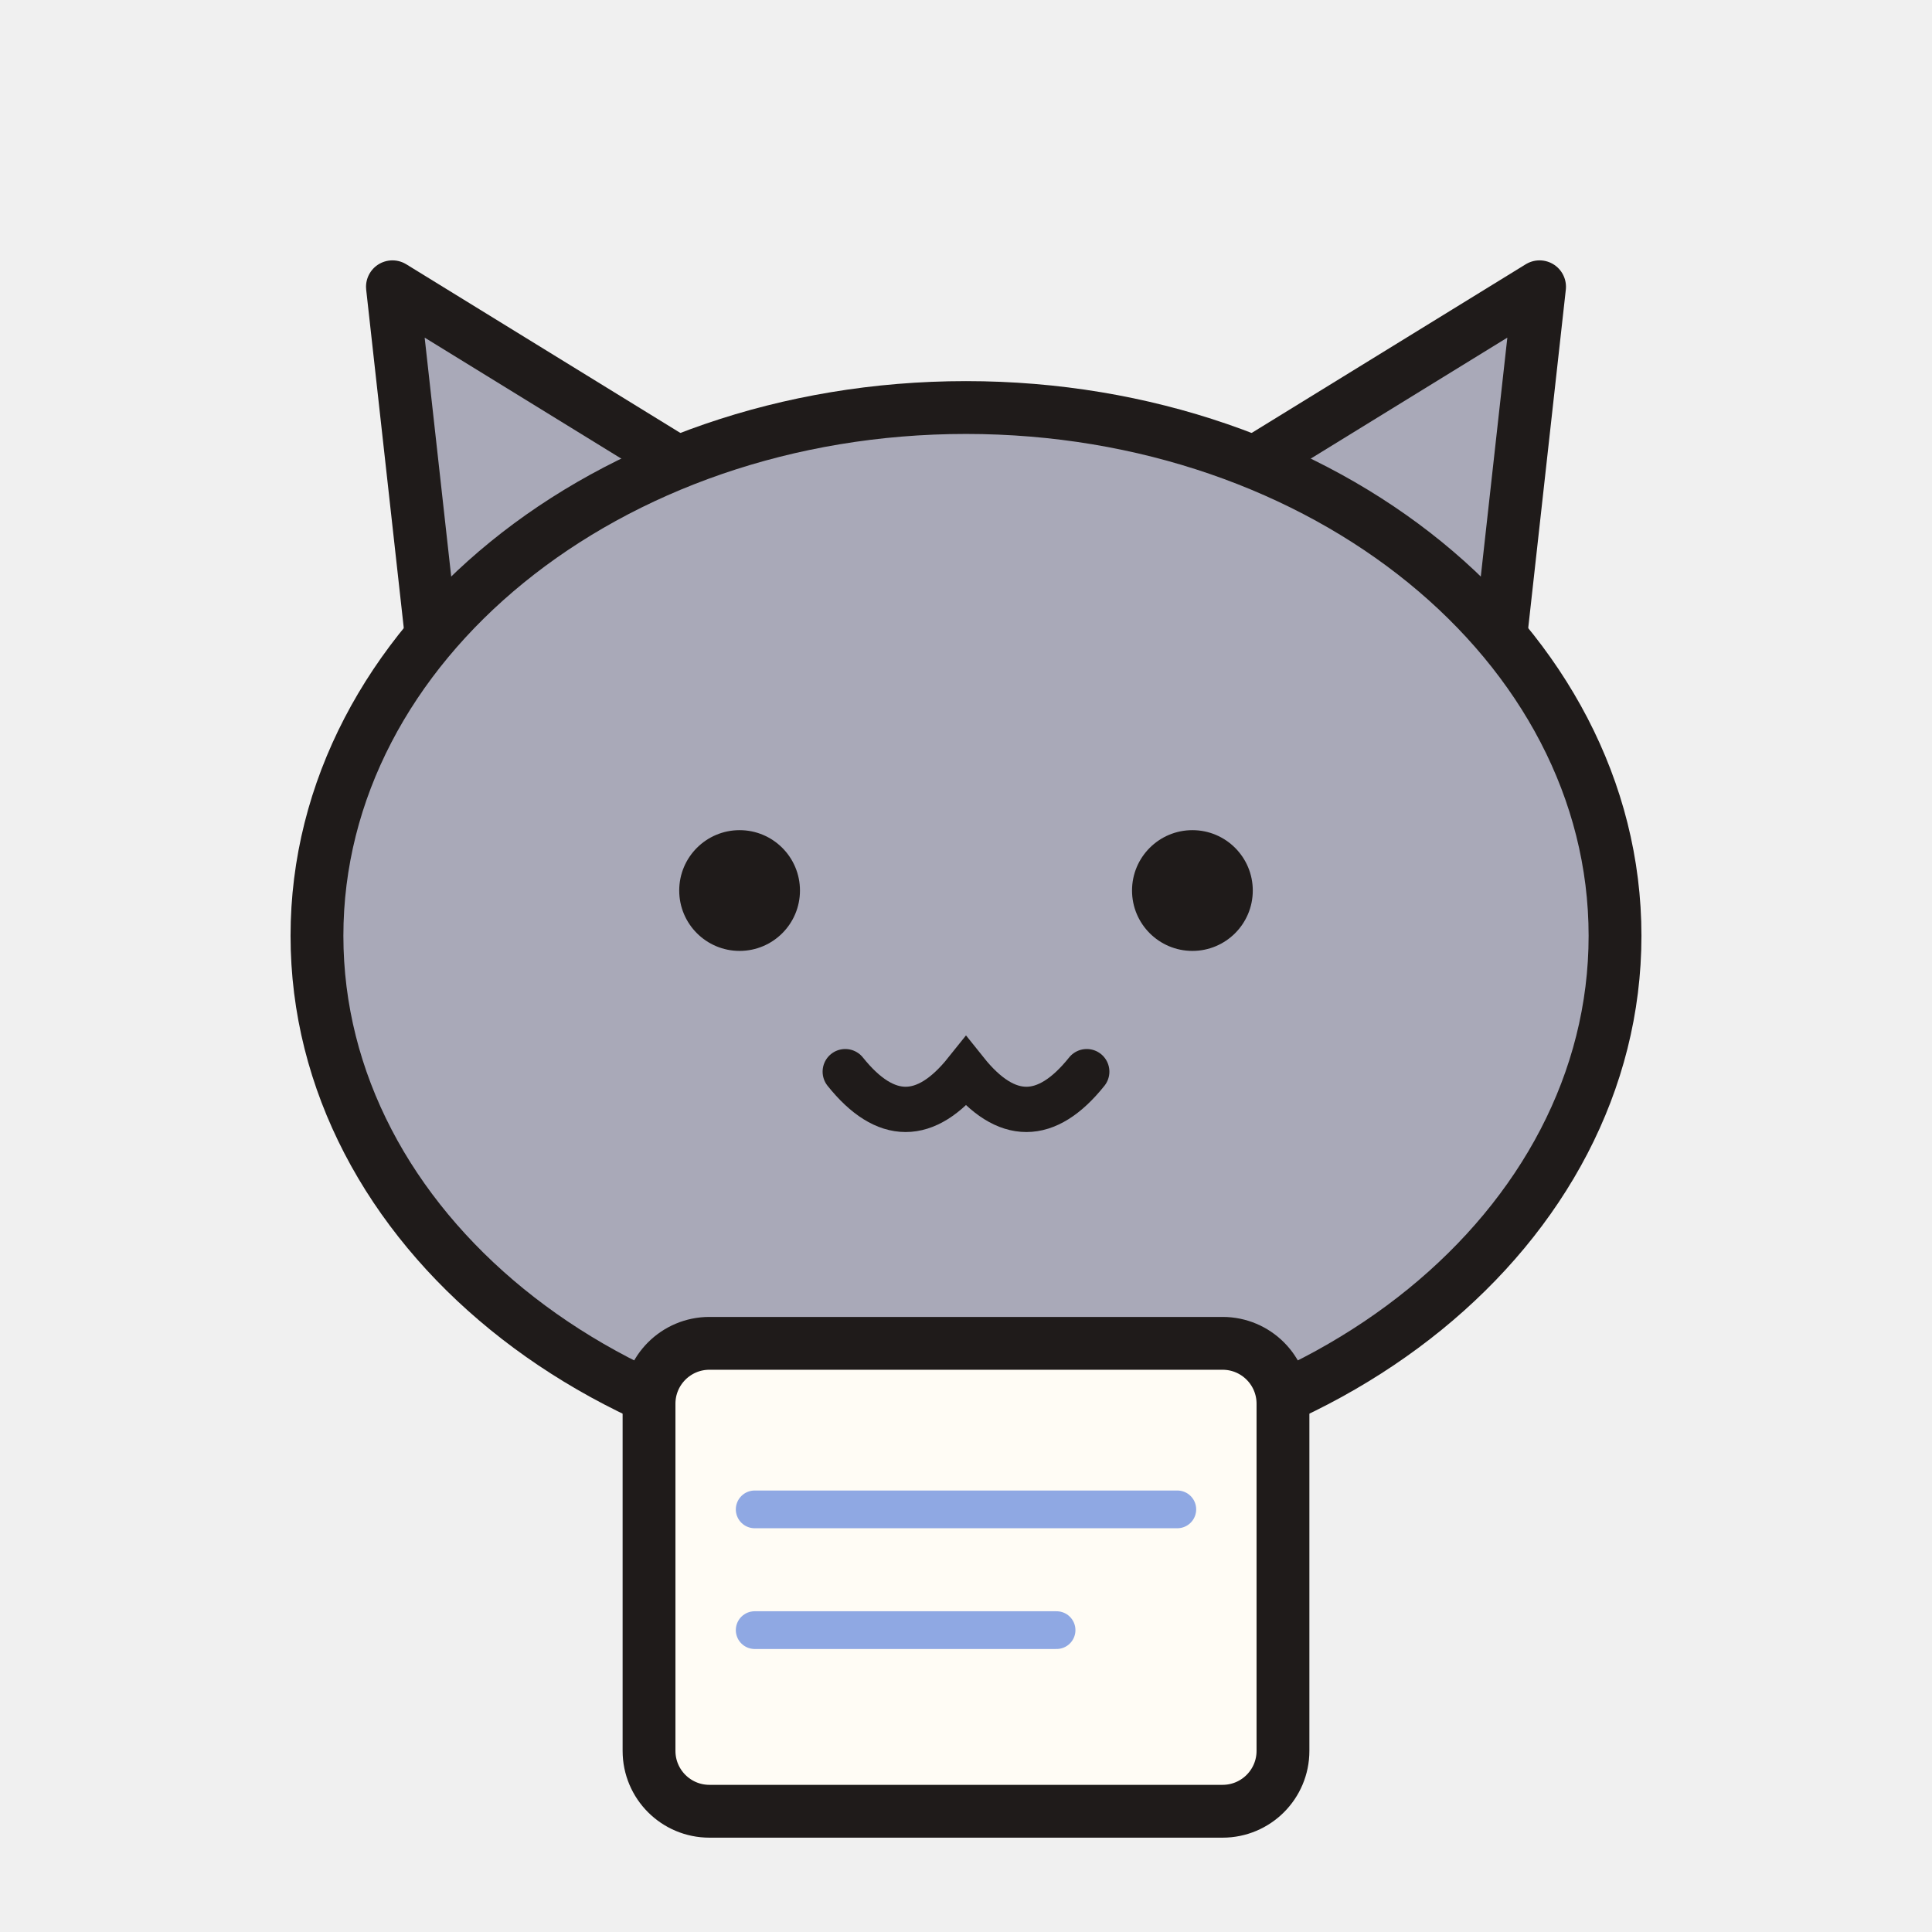
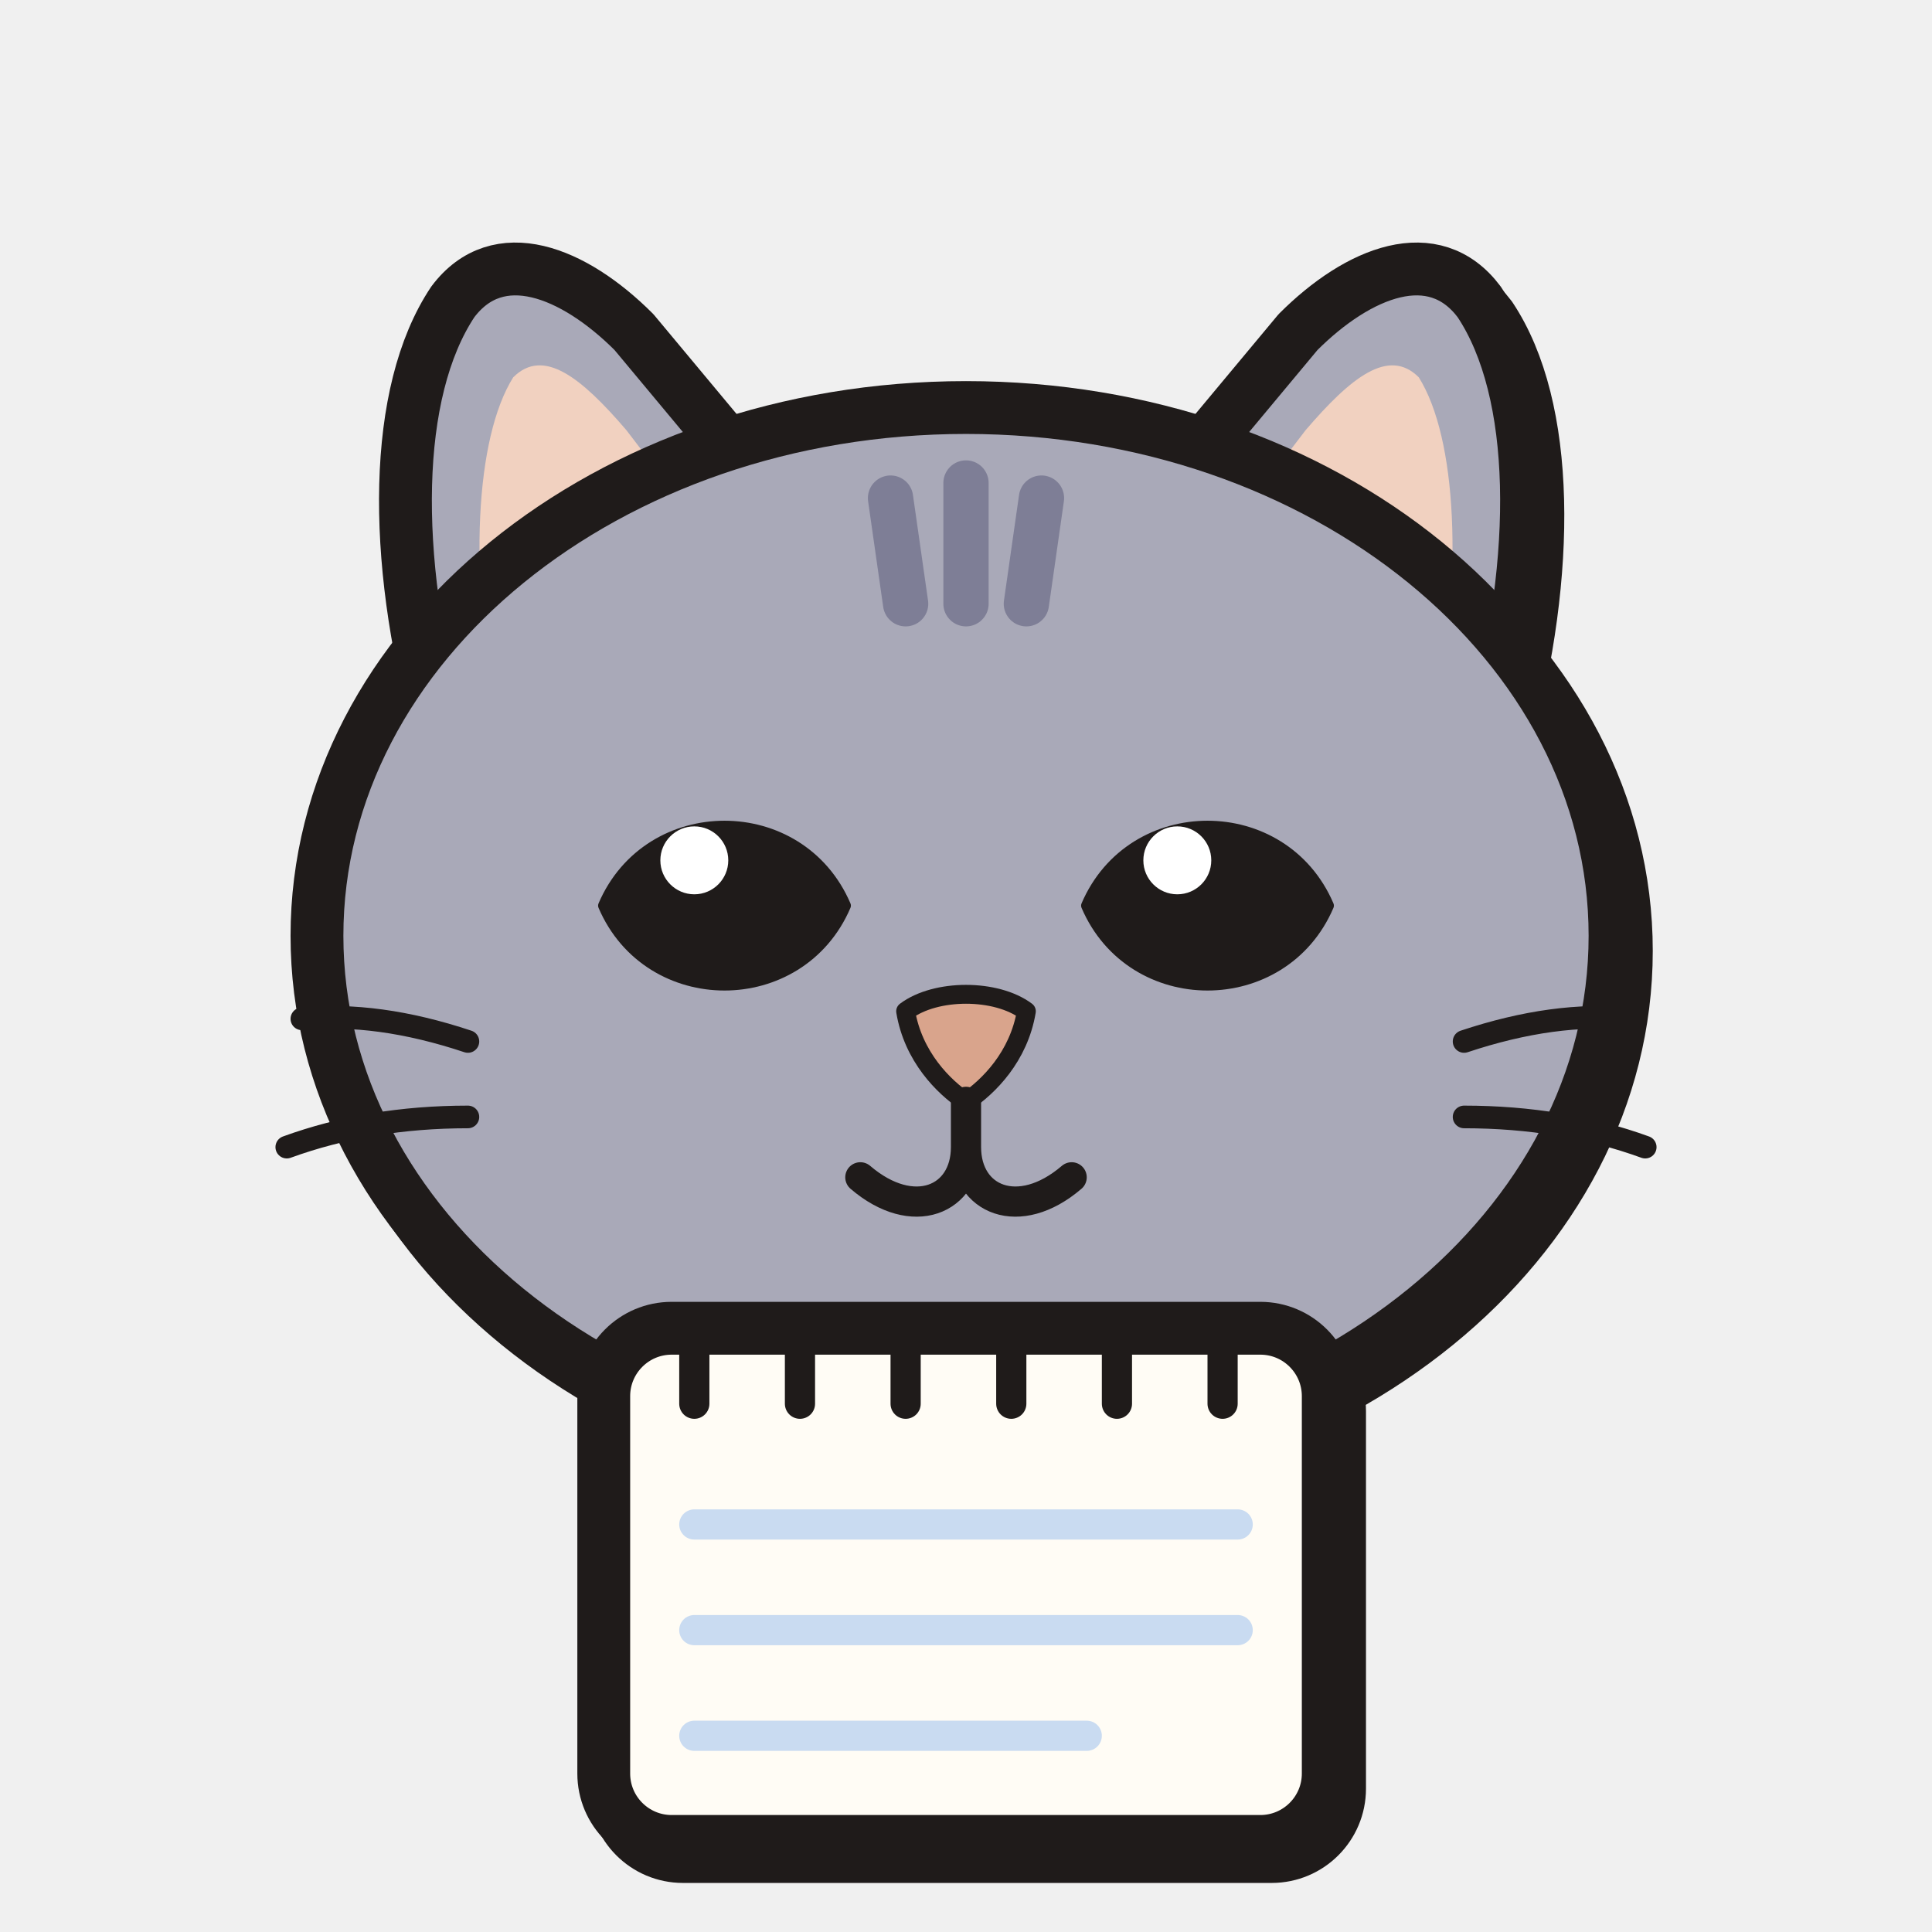
<svg xmlns="http://www.w3.org/2000/svg" width="256" height="256" viewBox="0 0 256 256">
-   <g stroke="#1F1B1A" stroke-width="7" stroke-linejoin="round" stroke-linecap="round">
-     <path d="M58 92 L52 38 L104 70 Z" fill="#A9A9B8" />
-     <path d="M198 92 L204 38 L152 70 Z" fill="#A9A9B8" />
-     <ellipse cx="128" cy="124" rx="86" ry="70" fill="#A9A9B8" />
-     <rect x="86" y="178" width="84" height="62" rx="8" fill="#FFFCF5" />
+   <defs>
+     <path id="ear-l" d="M58 96 C52 74 52 52 60 40 C66 32 76 36 84 44 L104 68 Z" />
+     <path id="ear-r" d="M198 96 C204 74 204 52 196 40 C190 32 180 36 172 44 L152 68 Z" />
+     <ellipse id="head" cx="128" cy="124" rx="86" ry="70" />
+     <rect id="pad" x="80" y="176" width="96" height="68" rx="9" />
+   </defs>
+   <g stroke-linejoin="round" stroke-linecap="round">
+     <g fill="none" stroke="#1F1B1A" stroke-width="7" transform="translate(1.5 2)">
+       <use href="#ear-l" />
+       <use href="#ear-r" />
+       <use href="#head" />
+       <use href="#pad" />
+     </g>
+     <use href="#ear-l" fill="#A9A9B8" stroke="#1F1B1A" stroke-width="7" />
+     <use href="#ear-r" fill="#A9A9B8" stroke="#1F1B1A" stroke-width="7" />
+     <path d="M66 96 C62 76 63 58 68 50 C72 46 77 50 83 57 L96 74 Z" fill="#F1D1C0" />
+     <path d="M190 96 C194 76 193 58 188 50 C184 46 179 50 173 57 L160 74 Z" fill="#F1D1C0" />
+     <use href="#head" fill="#A9A9B8" stroke="#1F1B1A" stroke-width="7" />
+     <path d="M118 66 L120 80 M128 64 L128 80 M138 66 L136 80" fill="none" stroke="#7E7E96" stroke-width="6" />
+     <use href="#pad" fill="#FFFCF5" stroke="#1F1B1A" stroke-width="7" />
+     <g fill="none" stroke="#1F1B1A" stroke-width="4">
+       <path d="M92 176 V186 M106 176 V186 M120 176 V186 M134 176 V186 M148 176 V186 M162 176 V186" />
+     </g>
+     <path d="M92 202 H164 M92 216 H164 M92 230 H144" stroke="#C9DBF1" stroke-width="4" />
+     <g fill="none" stroke="#1F1B1A" stroke-width="3">
+       <path d="M62 138 Q50 134 40 135 M62 148 Q49 148 38 152" />
+       <path d="M194 138 Q206 134 216 135 M194 148 Q207 148 218 152" />
+     </g>
+     <path fill="#1F1B1A" stroke="#1F1B1A" stroke-width="1.5" d="M80 120 C86 106 106 106 112 120 C106 134 86 134 80 120 Z" />
+     <path fill="#1F1B1A" stroke="#1F1B1A" stroke-width="1.5" d="M144 120 C150 106 170 106 176 120 C170 134 150 134 144 120 Z" />
+     <circle cx="92" cy="114" r="4.5" fill="#FFFFFF" />
+     <circle cx="156" cy="114" r="4.5" fill="#FFFFFF" />
+     <path fill="#D9A48C" stroke="#1F1B1A" stroke-width="2.5" d="M120 134 C124 131 132 131 136 134 C135 140 131 144 128 146 C125 144 121 140 120 134 Z" />
+     <path fill="none" stroke="#1F1B1A" stroke-width="4" d="M128 146 L128 152 M114 156 C121 162 128 159 128 152 C128 159 135 162 142 156" />
  </g>
-   <g fill="#1F1B1A">
-     <circle cx="98" cy="118" r="8" />
-     <circle cx="158" cy="118" r="8" />
-   </g>
-   <path d="M112 142 Q120 152 128 142 Q136 152 144 142" fill="none" stroke="#1F1B1A" stroke-width="6" stroke-linecap="round" />
-   <path d="M100 200 H156 M100 216 H140" stroke="#8FA8E3" stroke-width="5" stroke-linecap="round" />
</svg>
